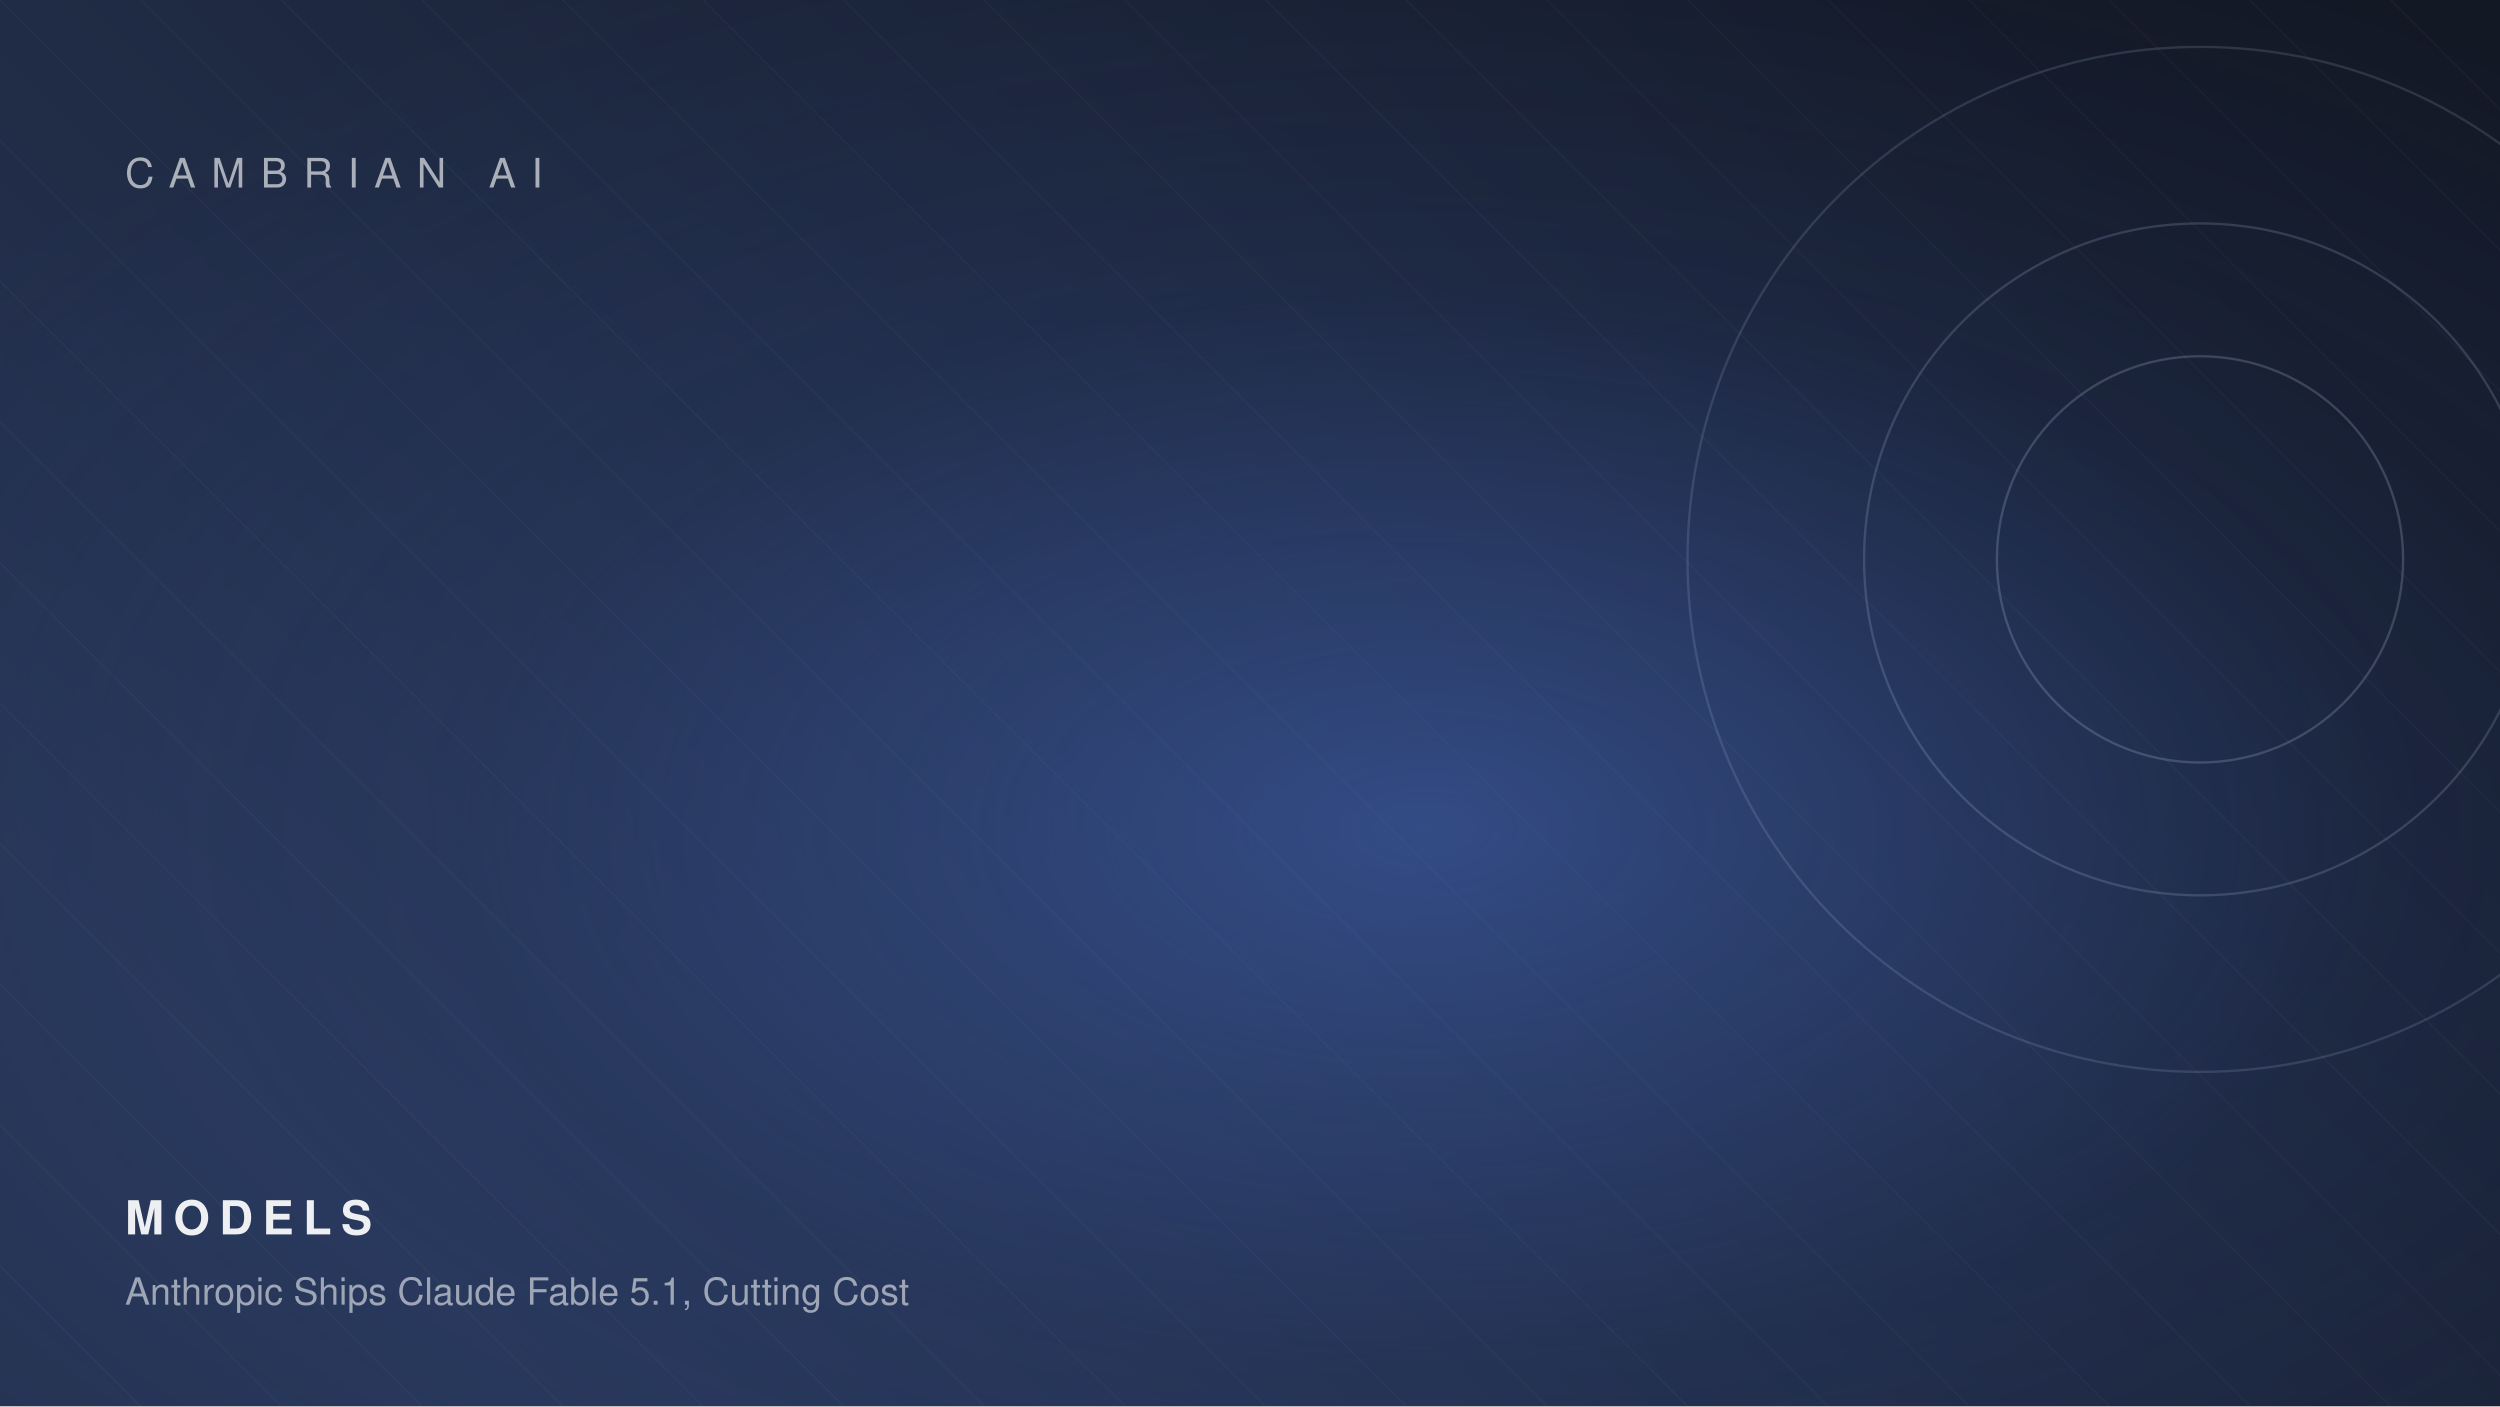
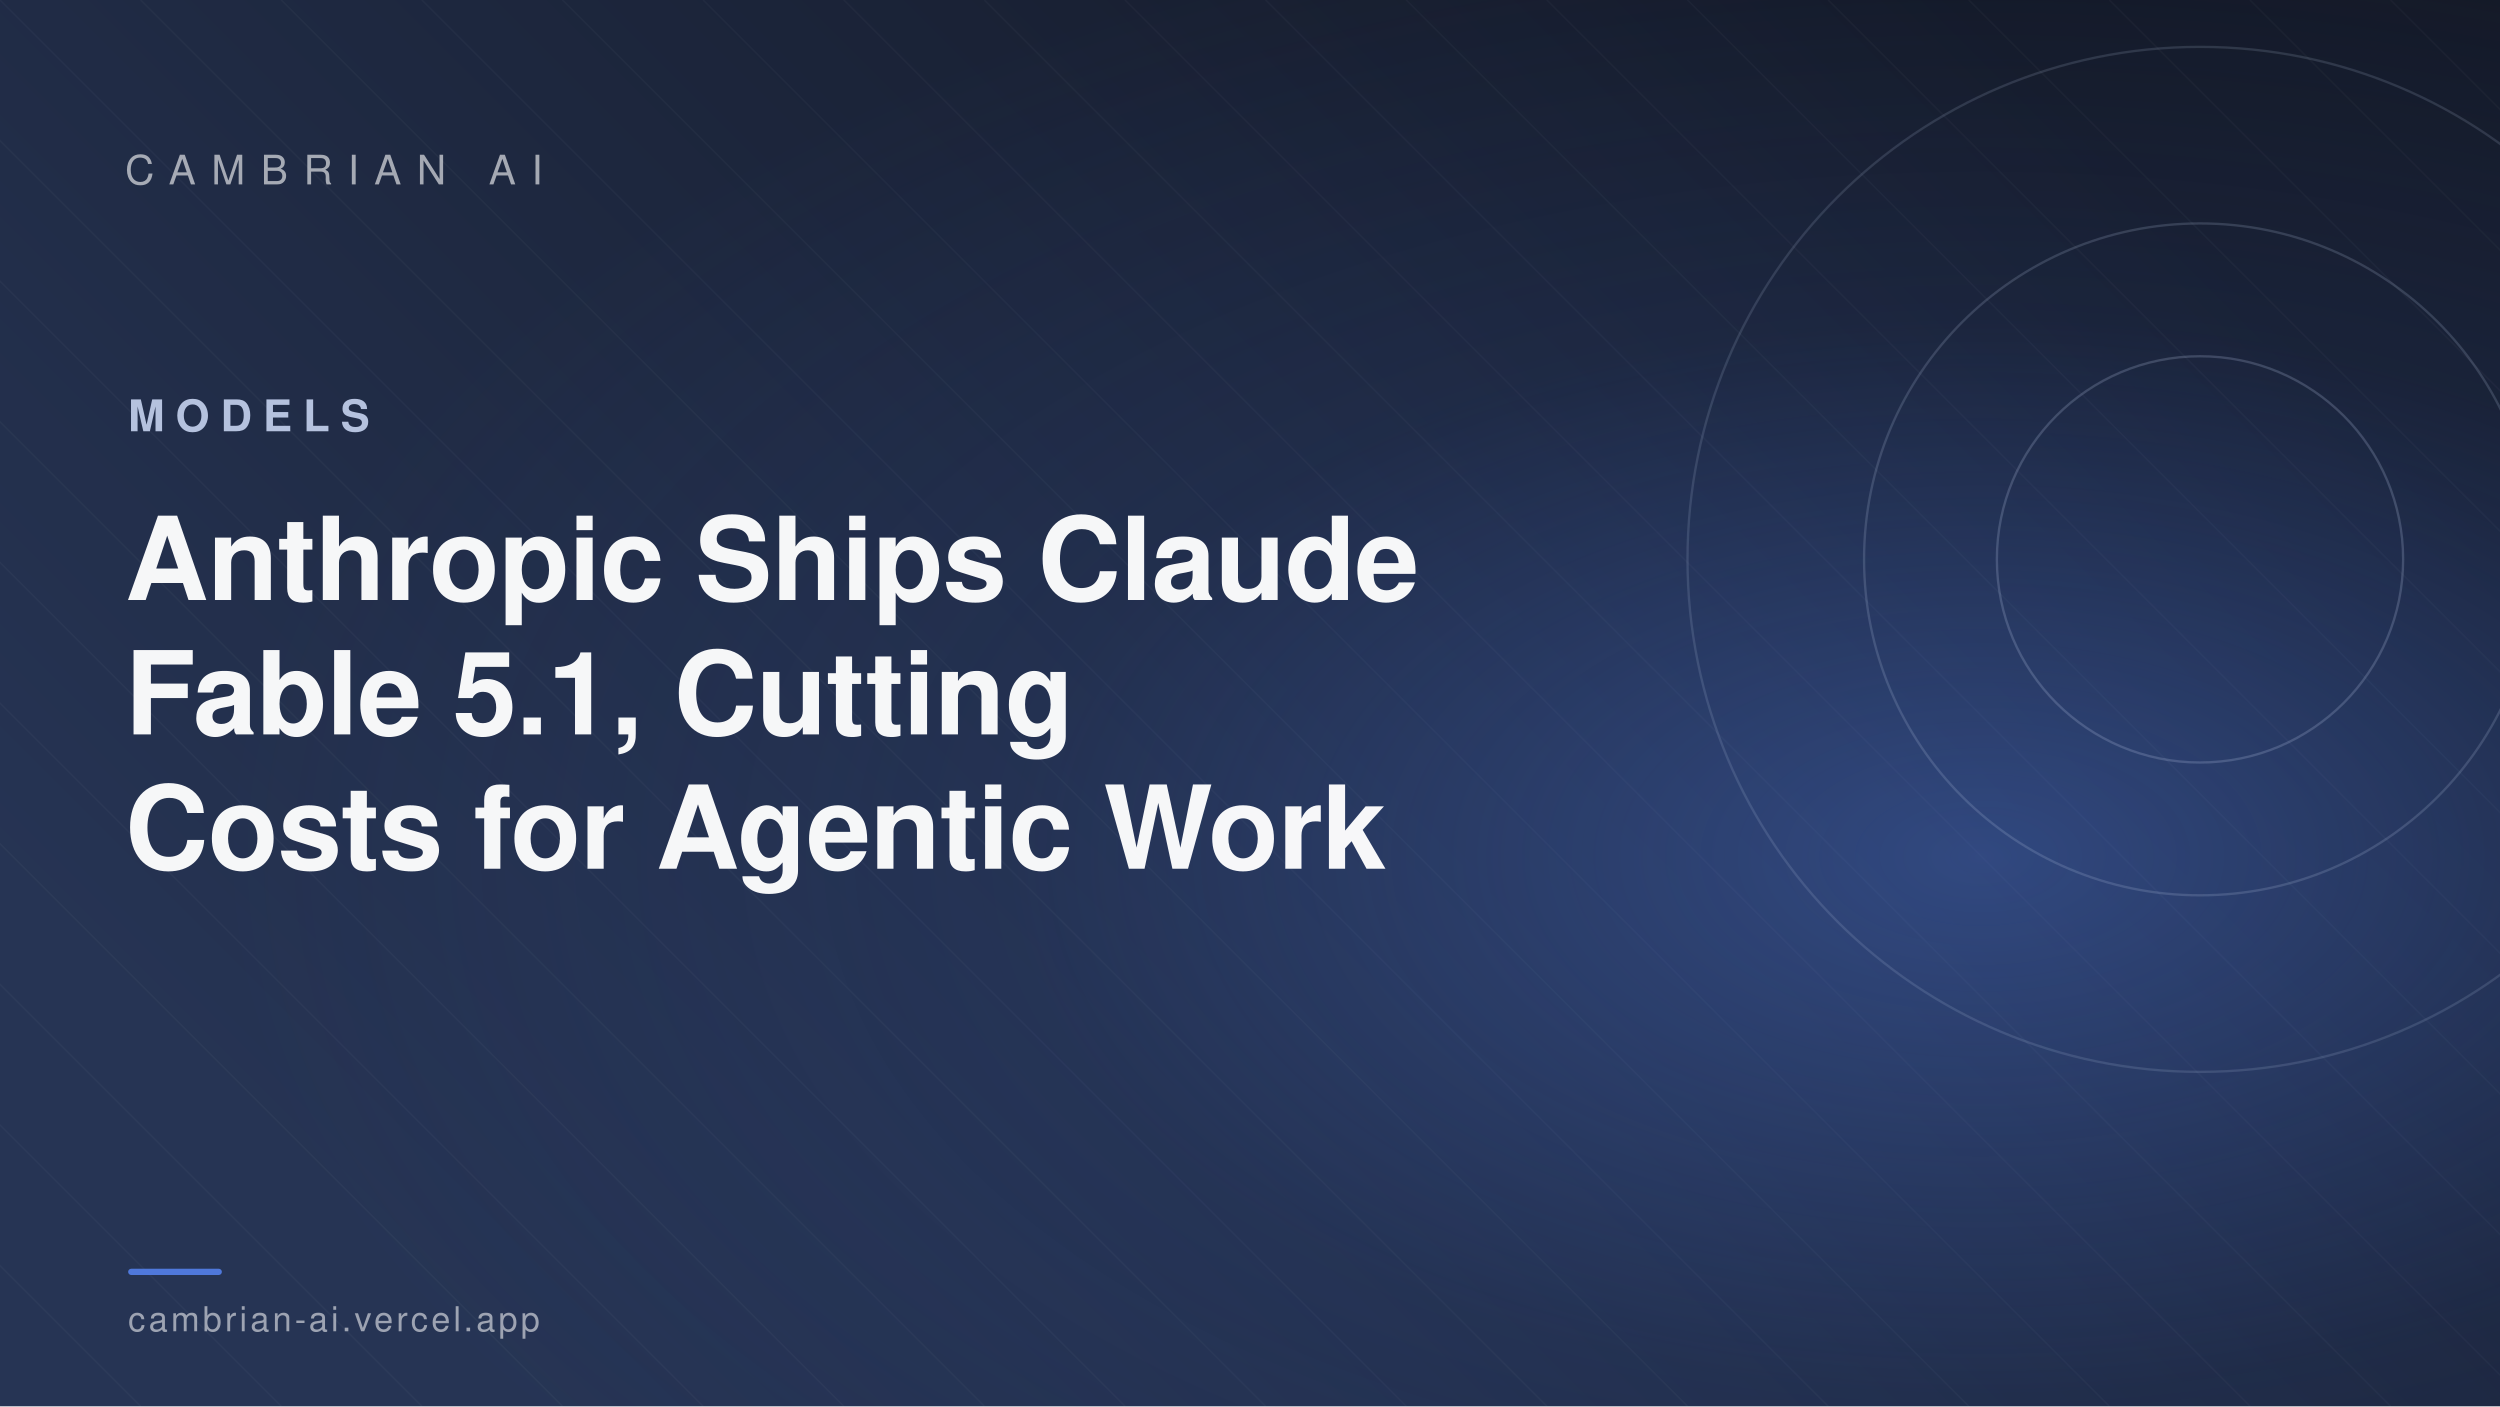
<svg xmlns="http://www.w3.org/2000/svg" width="1600" height="900" viewBox="0 0 1600 900" role="img" aria-label="Anthropic Ships Claude Fable 5.1, Cutting Costs for Agentic Work">
  <defs>
    <linearGradient id="bg" gradientTransform="rotate(151 0.5 0.5)">
      <stop offset="0" stop-color="hsl(222, 32%, 11%)" />
      <stop offset="1" stop-color="hsl(222, 38%, 24%)" />
    </linearGradient>
-     <radialGradient id="glow" cx="57%" cy="59%" r="70%">
+     <radialGradient id="glow" cx="79%" cy="61%" r="70%">
      <stop offset="0" stop-color="hsl(222, 78%, 62%)" stop-opacity="0.42" />
      <stop offset="55%" stop-color="hsl(222, 78%, 62%)" stop-opacity="0.10" />
      <stop offset="100%" stop-color="hsl(222, 78%, 62%)" stop-opacity="0" />
    </radialGradient>
  </defs>
  <rect width="1600" height="900" fill="url(#bg)" />
  <g>
    <line x1="-900" y1="0" x2="0" y2="900" stroke="#ffffff" stroke-width="1" opacity="0.03" />
    <line x1="-810" y1="0" x2="90" y2="900" stroke="#ffffff" stroke-width="1" opacity="0.03" />
    <line x1="-720" y1="0" x2="180" y2="900" stroke="#ffffff" stroke-width="1" opacity="0.03" />
    <line x1="-630" y1="0" x2="270" y2="900" stroke="#ffffff" stroke-width="1" opacity="0.03" />
    <line x1="-540" y1="0" x2="360" y2="900" stroke="#ffffff" stroke-width="1" opacity="0.03" />
    <line x1="-450" y1="0" x2="450" y2="900" stroke="#ffffff" stroke-width="1" opacity="0.03" />
    <line x1="-360" y1="0" x2="540" y2="900" stroke="#ffffff" stroke-width="1" opacity="0.03" />
    <line x1="-270" y1="0" x2="630" y2="900" stroke="#ffffff" stroke-width="1" opacity="0.03" />
    <line x1="-180" y1="0" x2="720" y2="900" stroke="#ffffff" stroke-width="1" opacity="0.03" />
    <line x1="-90" y1="0" x2="810" y2="900" stroke="#ffffff" stroke-width="1" opacity="0.03" />
    <line x1="0" y1="0" x2="900" y2="900" stroke="#ffffff" stroke-width="1" opacity="0.03" />
    <line x1="90" y1="0" x2="990" y2="900" stroke="#ffffff" stroke-width="1" opacity="0.03" />
    <line x1="180" y1="0" x2="1080" y2="900" stroke="#ffffff" stroke-width="1" opacity="0.03" />
    <line x1="270" y1="0" x2="1170" y2="900" stroke="#ffffff" stroke-width="1" opacity="0.03" />
    <line x1="360" y1="0" x2="1260" y2="900" stroke="#ffffff" stroke-width="1" opacity="0.03" />
    <line x1="450" y1="0" x2="1350" y2="900" stroke="#ffffff" stroke-width="1" opacity="0.03" />
    <line x1="540" y1="0" x2="1440" y2="900" stroke="#ffffff" stroke-width="1" opacity="0.03" />
    <line x1="630" y1="0" x2="1530" y2="900" stroke="#ffffff" stroke-width="1" opacity="0.03" />
    <line x1="720" y1="0" x2="1620" y2="900" stroke="#ffffff" stroke-width="1" opacity="0.03" />
    <line x1="810" y1="0" x2="1710" y2="900" stroke="#ffffff" stroke-width="1" opacity="0.03" />
    <line x1="900" y1="0" x2="1800" y2="900" stroke="#ffffff" stroke-width="1" opacity="0.03" />
    <line x1="990" y1="0" x2="1890" y2="900" stroke="#ffffff" stroke-width="1" opacity="0.03" />
    <line x1="1080" y1="0" x2="1980" y2="900" stroke="#ffffff" stroke-width="1" opacity="0.03" />
    <line x1="1170" y1="0" x2="2070" y2="900" stroke="#ffffff" stroke-width="1" opacity="0.03" />
    <line x1="1260" y1="0" x2="2160" y2="900" stroke="#ffffff" stroke-width="1" opacity="0.03" />
    <line x1="1350" y1="0" x2="2250" y2="900" stroke="#ffffff" stroke-width="1" opacity="0.03" />
    <line x1="1440" y1="0" x2="2340" y2="900" stroke="#ffffff" stroke-width="1" opacity="0.03" />
    <line x1="1530" y1="0" x2="2430" y2="900" stroke="#ffffff" stroke-width="1" opacity="0.03" />
  </g>
  <rect width="1600" height="900" fill="url(#glow)" />
  <g>
    <circle cx="1408" cy="358" r="130" fill="none" stroke="hsl(222, 45%, 82%)" stroke-width="1.5" opacity="0.22" />
    <circle cx="1408" cy="358" r="215" fill="none" stroke="hsl(222, 45%, 82%)" stroke-width="1.5" opacity="0.19" />
    <circle cx="1408" cy="358" r="328" fill="none" stroke="hsl(222, 45%, 82%)" stroke-width="1.5" opacity="0.16" />
  </g>
-   <text x="80" y="120" font-family="Helvetica, Arial, sans-serif" font-size="26" letter-spacing="10" fill="#ffffff" opacity="0.62">CAMBRIAN AI</text>
-   <text x="80" y="790" font-family="Helvetica, Arial, sans-serif" font-size="30" font-weight="700" letter-spacing="6" fill="#ffffff" opacity="0.92">MODELS</text>
-   <text x="80" y="835" font-family="Helvetica, Arial, sans-serif" font-size="24" fill="#ffffff" opacity="0.55">Anthropic Ships Claude Fable 5.1, Cutting Cost</text>
+   <text x="80" y="118" font-family="Helvetica, Arial, sans-serif" font-size="26" letter-spacing="10" fill="#ffffff" opacity="0.60">CAMBRIAN AI</text>
+   <text x="82" y="276" font-family="Helvetica, Arial, sans-serif" font-size="28" font-weight="700" letter-spacing="7" fill="hsl(222, 45%, 82%)" opacity="0.95">MODELS</text>
+   <text x="80" y="384" font-family="Helvetica, Arial, sans-serif" font-size="74" font-weight="600" letter-spacing="-0.5" fill="#ffffff" opacity="0.96">Anthropic Ships Claude</text>
+   <text x="80" y="470" font-family="Helvetica, Arial, sans-serif" font-size="74" font-weight="600" letter-spacing="-0.5" fill="#ffffff" opacity="0.96">Fable 5.1, Cutting</text>
+   <text x="80" y="556" font-family="Helvetica, Arial, sans-serif" font-size="74" font-weight="600" letter-spacing="-0.5" fill="#ffffff" opacity="0.96">Costs for Agentic Work</text>
+   <rect x="82" y="812" width="60" height="4" rx="2" fill="hsl(222, 78%, 62%)" opacity="0.9" />
+   <text x="82" y="852" font-family="Helvetica, Arial, sans-serif" font-size="22" letter-spacing="2" fill="#ffffff" opacity="0.55">cambrian-ai.vercel.app</text>
</svg>
